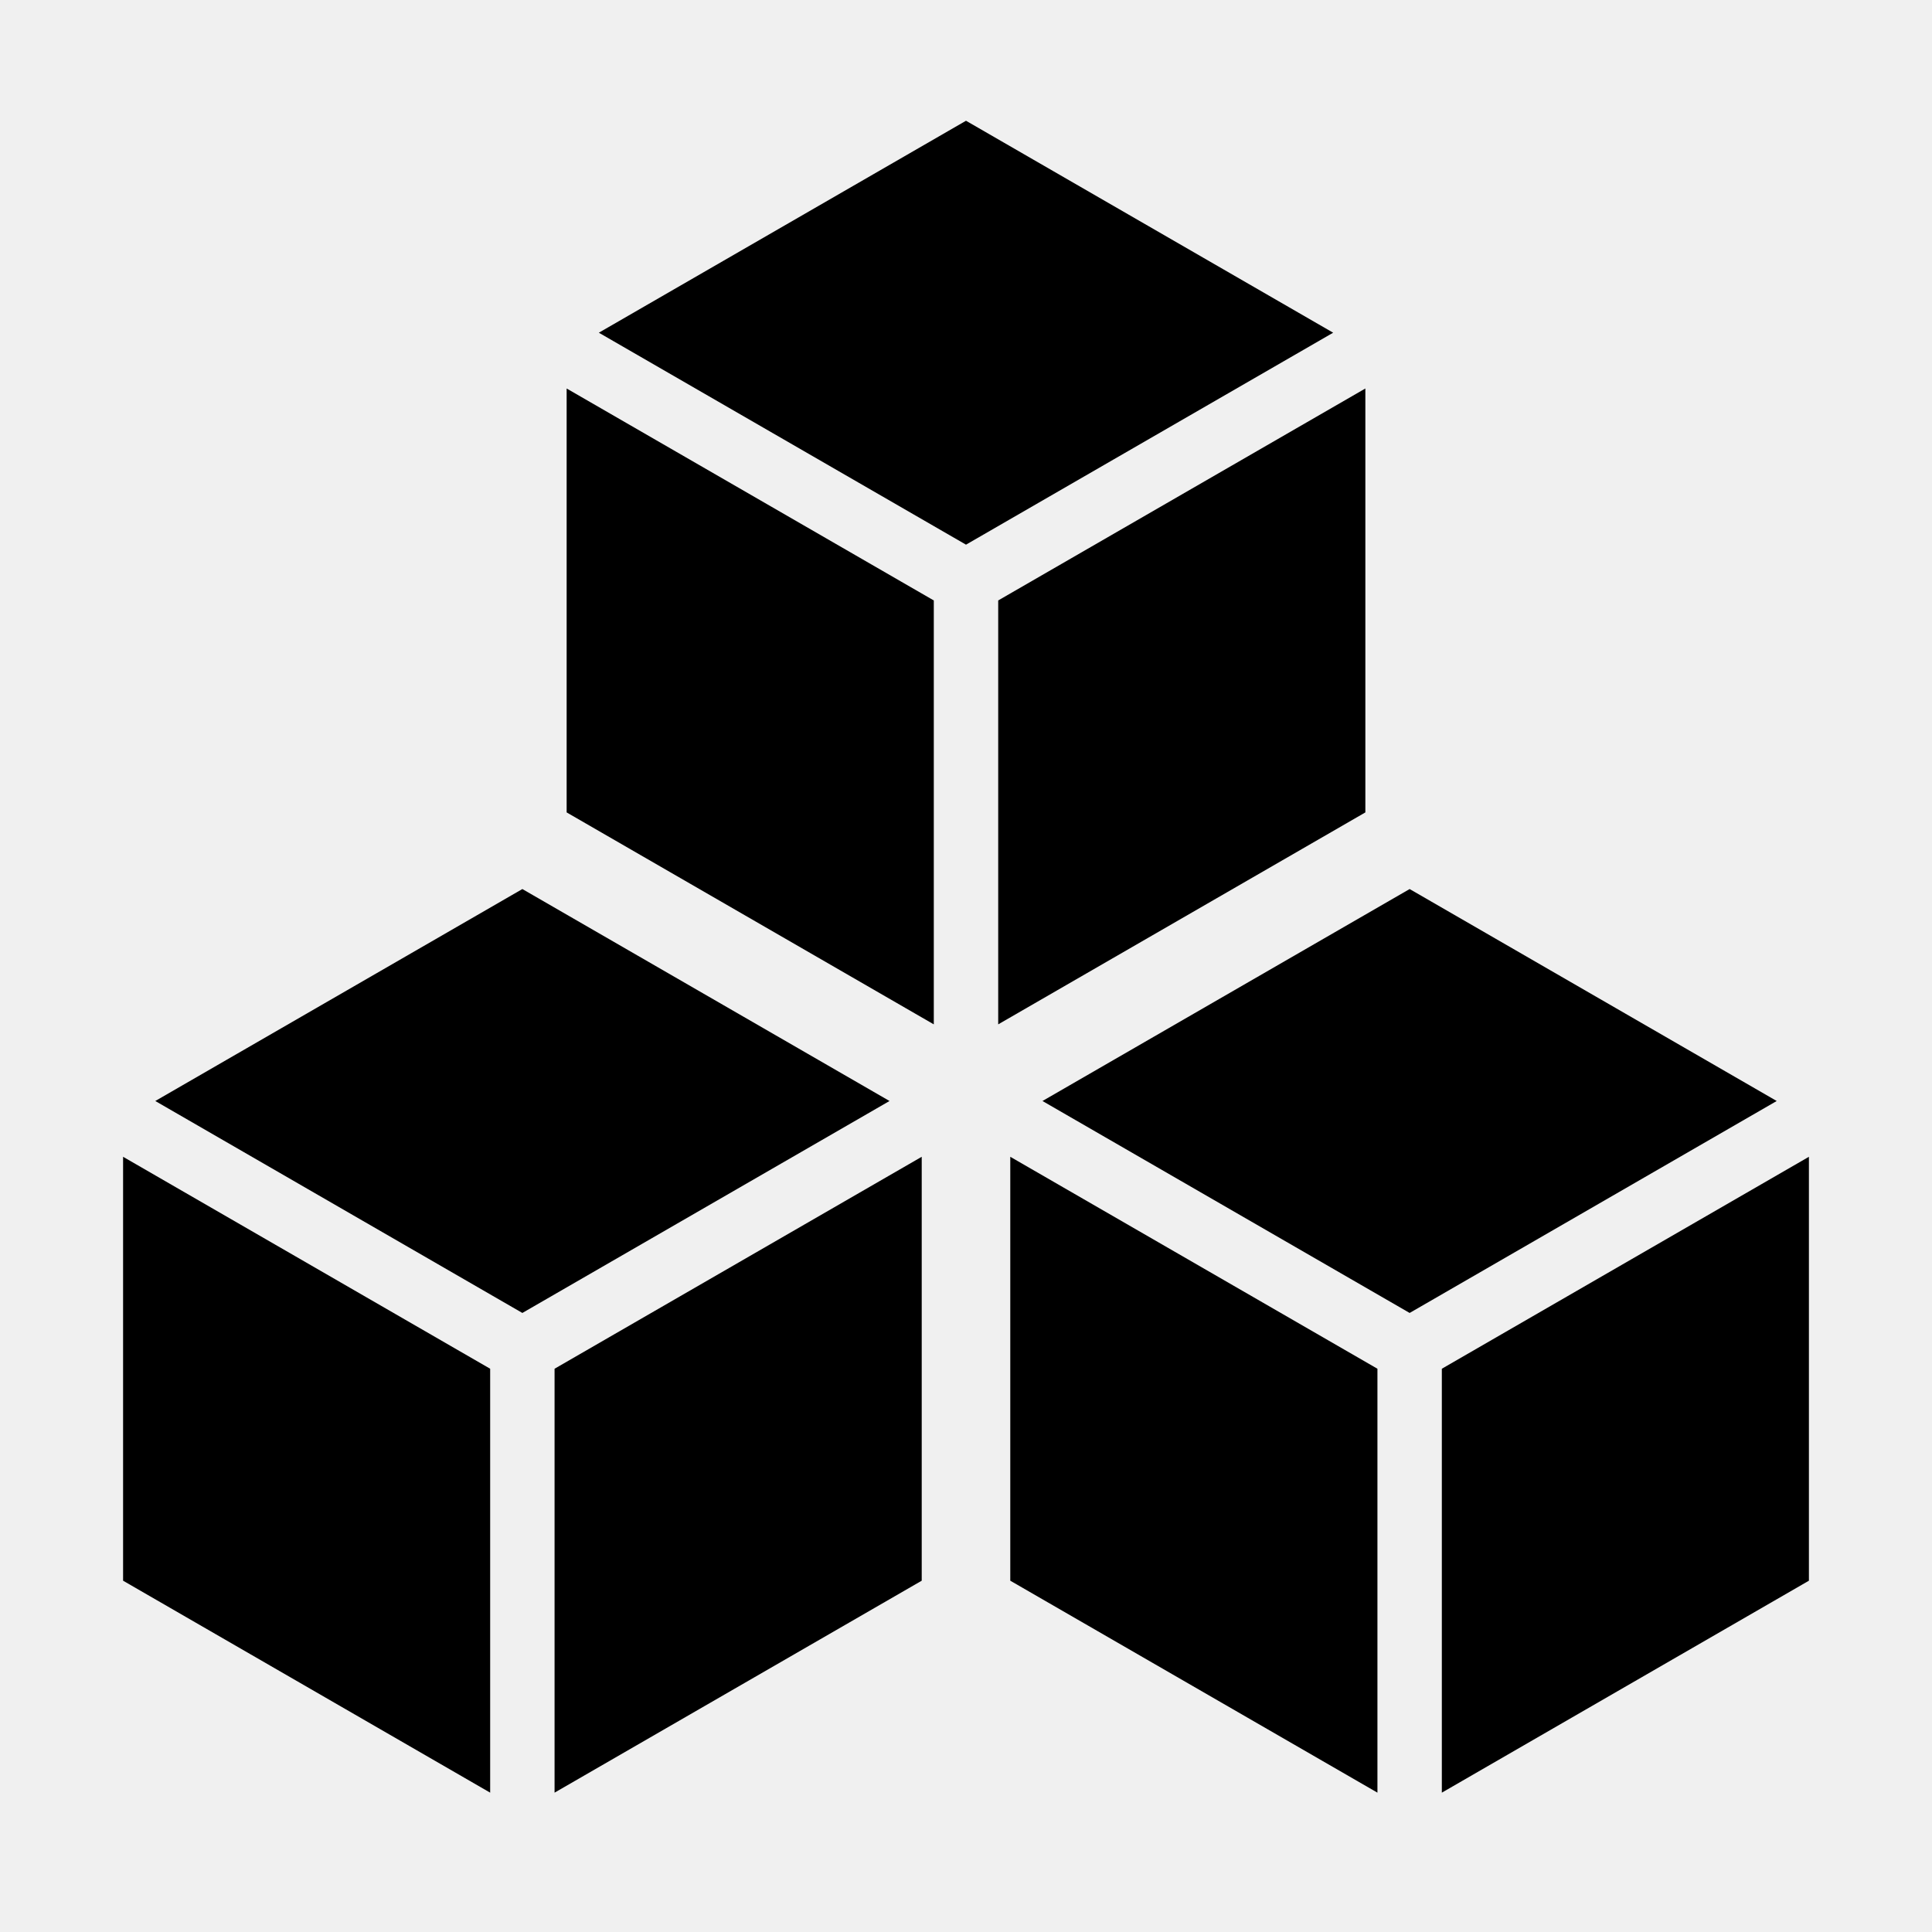
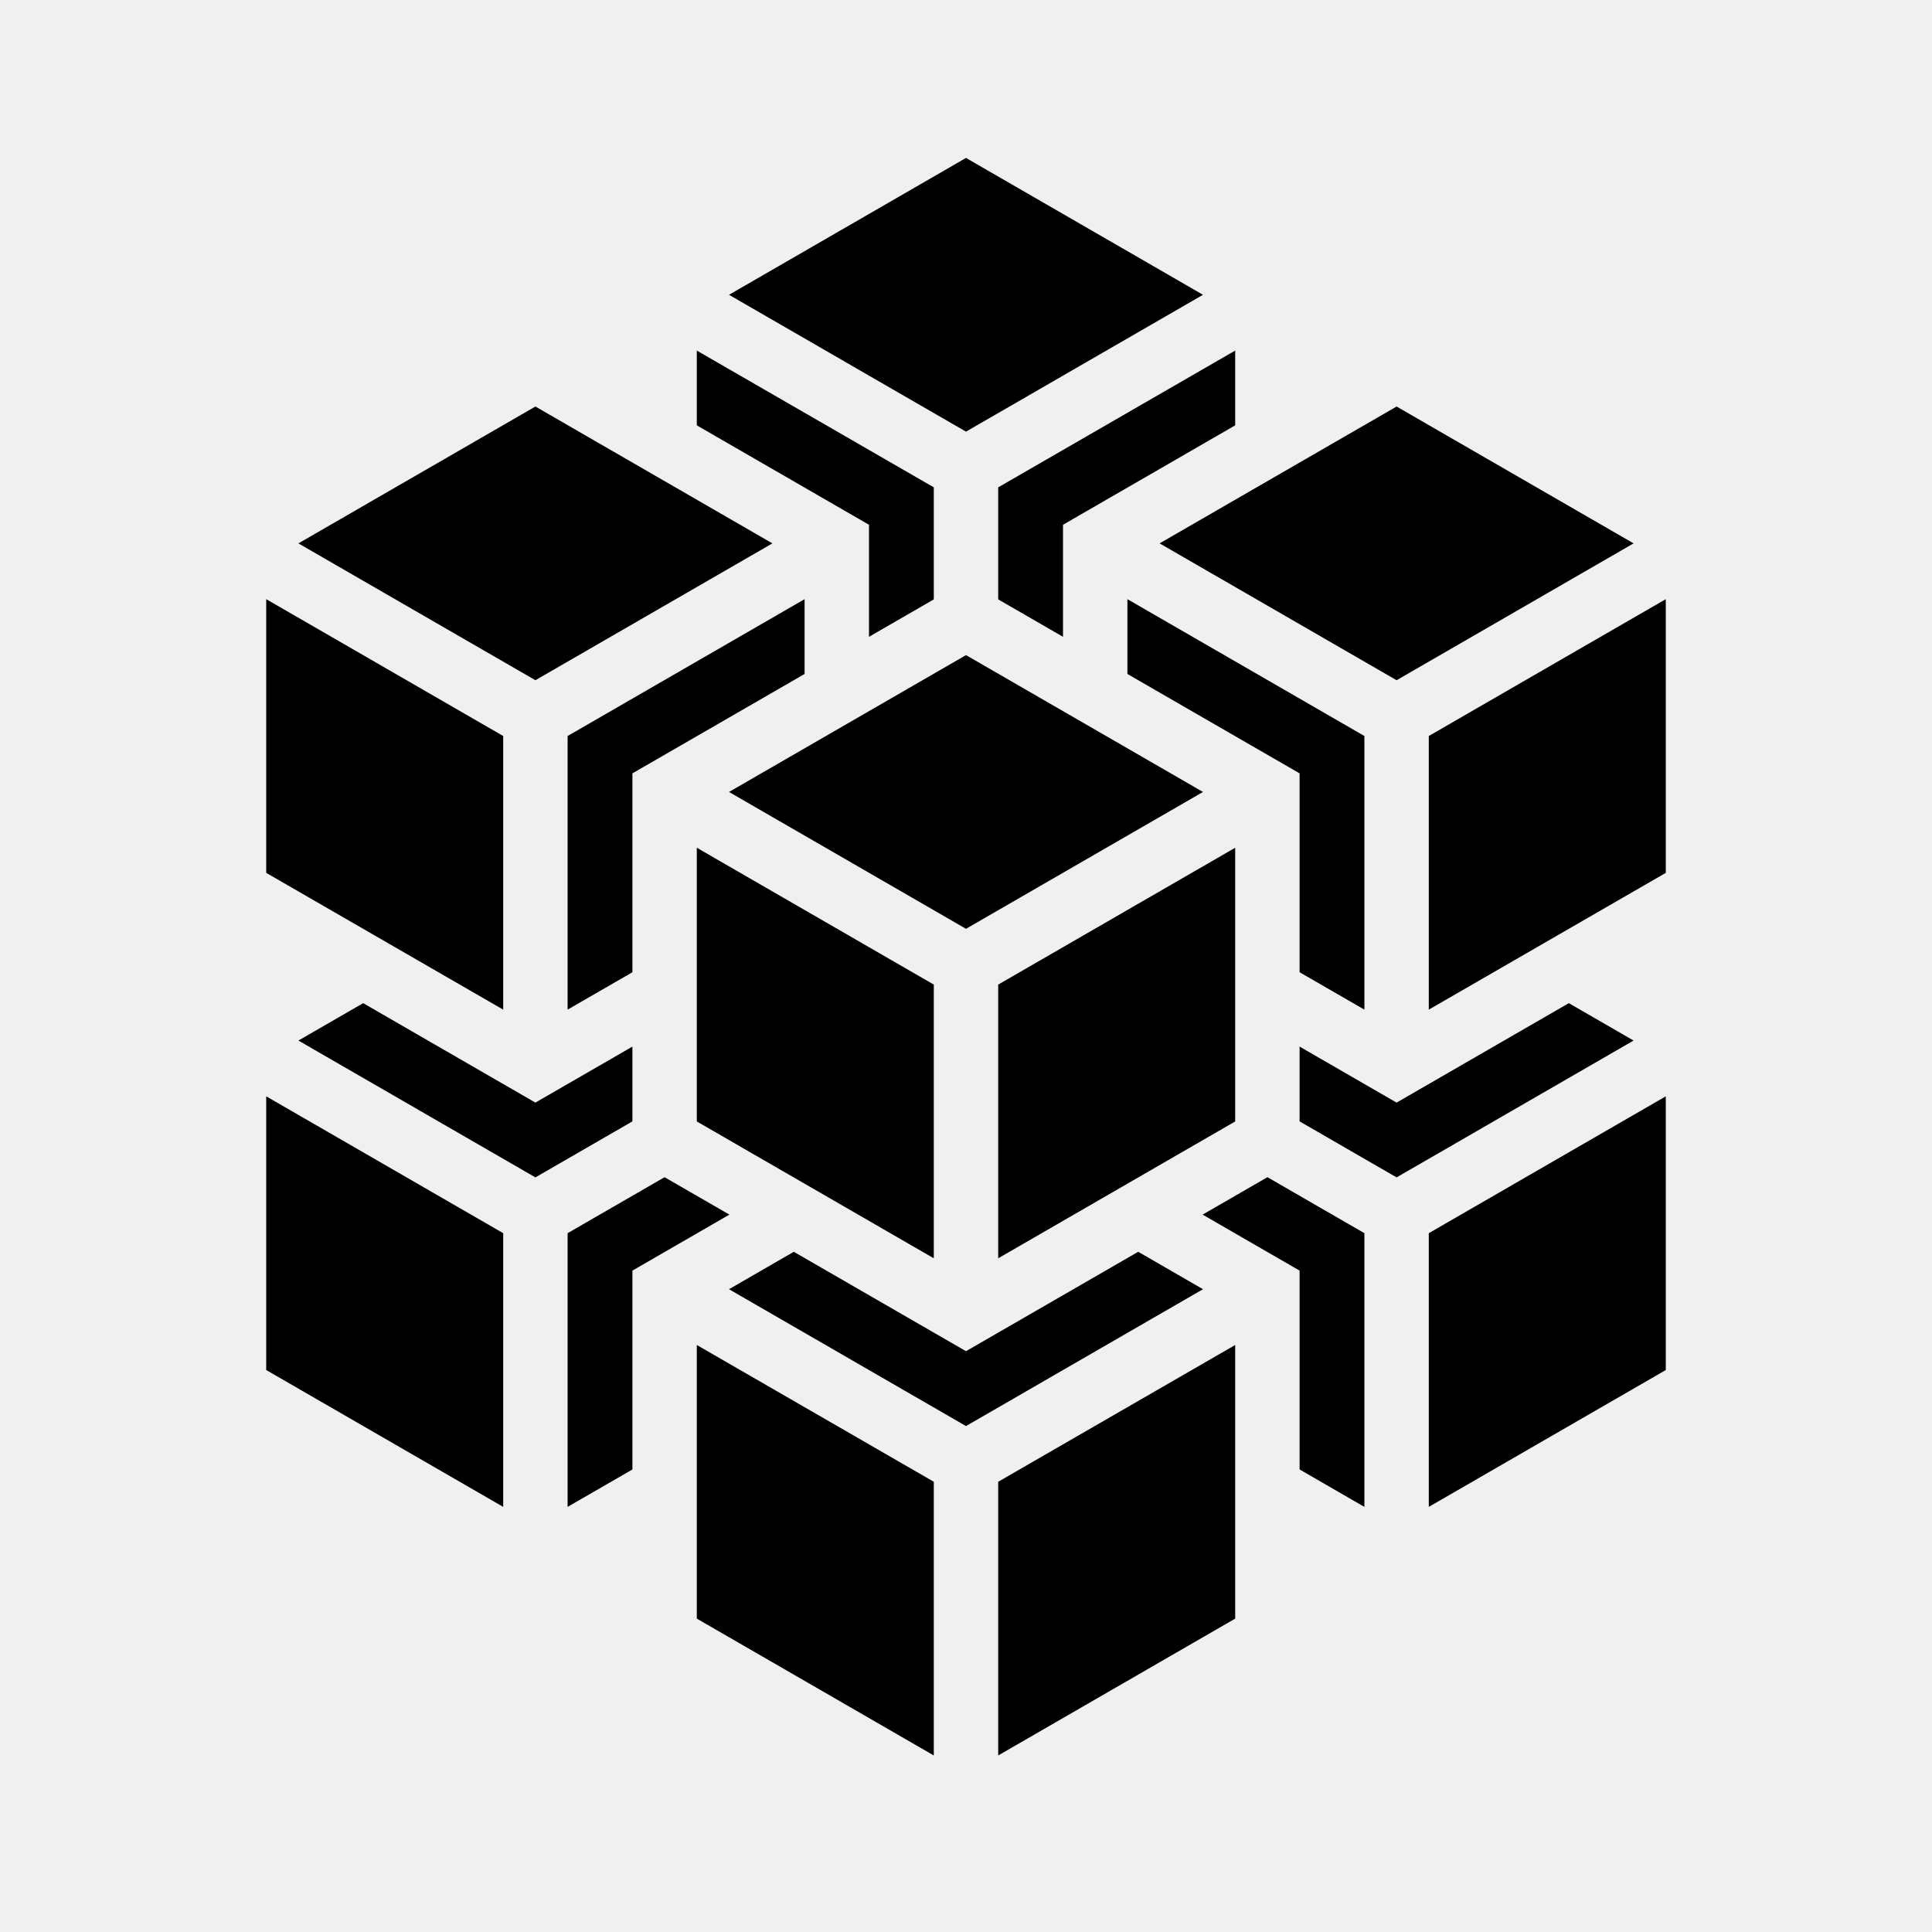
<svg xmlns="http://www.w3.org/2000/svg" viewBox="0 0 24 24" role="img" aria-label="Kollektiv">
-   <polygon points="12,1.5 16.561,4.133 12,6.766 7.439,4.133" fill="#000000" />
-   <polygon points="7.039,4.826 11.6,7.459 11.6,12.725 7.039,10.092" fill="#000000" />
-   <polygon points="12.4,7.459 16.961,4.826 16.961,10.092 12.4,12.725" fill="#000000" />
-   <polygon points="6.489,11.044 11.05,13.677 6.489,16.31 1.929,13.677" fill="#000000" />
-   <polygon points="1.529,14.37 6.089,17.003 6.089,22.269 1.529,19.636" fill="#000000" />
-   <polygon points="6.889,17.003 11.45,14.37 11.45,19.636 6.889,22.269" fill="#000000" />
-   <polygon points="17.511,11.044 22.071,13.677 17.511,16.31 12.95,13.677" fill="#000000" />
-   <polygon points="12.55,14.37 17.111,17.003 17.111,22.269 12.55,19.636" fill="#000000" />
-   <polygon points="17.911,17.003 22.471,14.37 22.471,19.636 17.911,22.269" fill="#000000" />
+   <defs>
+     <mask id="kb-0" maskUnits="userSpaceOnUse" x="0" y="0" width="24" height="24">
+       <rect width="24" height="24" fill="#fff" />
+       <polygon points="6.651,10.303 10.795,12.696 10.795,17.481 6.651,19.874 2.507,17.481 2.507,12.696" fill="#000" />
+       <polygon points="17.349,10.303 21.493,12.696 21.493,17.481 17.349,19.874 13.205,17.481 13.205,12.696" fill="#000" />
+       <polygon points="12,1.038 16.144,3.431 16.144,8.216 12,10.609 7.856,8.216 7.856,3.431" fill="#000" />
+       <polygon points="12,13.391 16.144,15.784 16.144,20.569 12,22.962 7.856,20.569 7.856,15.784" fill="#000" />
+       <polygon points="6.651,4.126 10.795,6.519 10.795,11.304 6.651,13.697 2.507,11.304 2.507,6.519" fill="#000" />
+       <polygon points="17.349,4.126 21.493,6.519 21.493,11.304 17.349,13.697 13.205,11.304 13.205,6.519" fill="#000" />
+       <polygon points="12,7.215 16.144,9.607 16.144,14.393 12,16.785 7.856,14.393 7.856,9.607" fill="#000" />
+     </mask>
+     <mask id="kb-1" maskUnits="userSpaceOnUse" x="0" y="0" width="24" height="24">
+       <rect width="24" height="24" fill="#fff" />
+       <polygon points="17.349,10.303 21.493,12.696 21.493,17.481 17.349,19.874 13.205,17.481 13.205,12.696" fill="#000" />
+       <polygon points="12,1.038 16.144,3.431 16.144,8.216 12,10.609 7.856,8.216 7.856,3.431" fill="#000" />
+       <polygon points="12,13.391 16.144,15.784 16.144,20.569 12,22.962 7.856,20.569 7.856,15.784" fill="#000" />
+       <polygon points="6.651,4.126 10.795,6.519 10.795,11.304 6.651,13.697 2.507,11.304 2.507,6.519" fill="#000" />
+       <polygon points="17.349,4.126 21.493,6.519 21.493,11.304 17.349,13.697 13.205,11.304 13.205,6.519" fill="#000" />
+       <polygon points="12,7.215 16.144,9.607 16.144,14.393 12,16.785 7.856,14.393 7.856,9.607" fill="#000" />
+     </mask>
+     <mask id="kb-2" maskUnits="userSpaceOnUse" x="0" y="0" width="24" height="24">
+       <rect width="24" height="24" fill="#fff" />
+       <polygon points="12,1.038 16.144,3.431 16.144,8.216 12,10.609 7.856,8.216 7.856,3.431" fill="#000" />
+       <polygon points="12,13.391 16.144,15.784 16.144,20.569 12,22.962 7.856,20.569 7.856,15.784" fill="#000" />
+       <polygon points="6.651,4.126 10.795,6.519 10.795,11.304 6.651,13.697 2.507,11.304 2.507,6.519" fill="#000" />
+       <polygon points="17.349,4.126 21.493,6.519 21.493,11.304 17.349,13.697 13.205,11.304 13.205,6.519" fill="#000" />
+       <polygon points="12,7.215 16.144,9.607 16.144,14.393 12,16.785 7.856,14.393 7.856,9.607" fill="#000" />
+     </mask>
+     <mask id="kb-3" maskUnits="userSpaceOnUse" x="0" y="0" width="24" height="24">
+       <rect width="24" height="24" fill="#fff" />
+       <polygon points="12,13.391 16.144,15.784 16.144,20.569 12,22.962 7.856,20.569 7.856,15.784" fill="#000" />
+       <polygon points="6.651,4.126 10.795,6.519 10.795,11.304 6.651,13.697 2.507,11.304 2.507,6.519" fill="#000" />
+       <polygon points="17.349,4.126 21.493,6.519 21.493,11.304 17.349,13.697 13.205,11.304 13.205,6.519" fill="#000" />
+       <polygon points="12,7.215 16.144,9.607 16.144,14.393 12,16.785 7.856,14.393 7.856,9.607" fill="#000" />
+     </mask>
+     <mask id="kb-4" maskUnits="userSpaceOnUse" x="0" y="0" width="24" height="24">
+       <rect width="24" height="24" fill="#fff" />
+       <polygon points="6.651,4.126 10.795,6.519 10.795,11.304 6.651,13.697 2.507,11.304 2.507,6.519" fill="#000" />
+       <polygon points="17.349,4.126 21.493,6.519 21.493,11.304 17.349,13.697 13.205,11.304 13.205,6.519" fill="#000" />
+       <polygon points="12,7.215 16.144,9.607 16.144,14.393 12,16.785 7.856,14.393 7.856,9.607" fill="#000" />
+     </mask>
+     <mask id="kb-5" maskUnits="userSpaceOnUse" x="0" y="0" width="24" height="24">
+       <rect width="24" height="24" fill="#fff" />
+       <polygon points="17.349,4.126 21.493,6.519 21.493,11.304 17.349,13.697 13.205,11.304 13.205,6.519" fill="#000" />
+       <polygon points="12,7.215 16.144,9.607 16.144,14.393 12,16.785 7.856,14.393 7.856,9.607" fill="#000" />
+     </mask>
+     <mask id="kb-6" maskUnits="userSpaceOnUse" x="0" y="0" width="24" height="24">
+       <rect width="24" height="24" fill="#fff" />
+       <polygon points="12,7.215 16.144,9.607 16.144,14.393 12,16.785 7.856,14.393 7.856,9.607" fill="#000" />
+     </mask>
+   </defs>
+   <g fill="#000000">
+     <g mask="url(#kb-0)">
+       <polygon points="12,8.138 14.944,9.838 12,11.538 9.056,9.838" />
+       <polygon points="8.656,10.531 11.6,12.231 11.6,15.631 8.656,13.931" />
+       <polygon points="12.4,12.231 15.344,10.531 15.344,13.931 12.4,15.631" />
+     </g>
+     <g mask="url(#kb-1)">
+       <polygon points="6.651,11.227 9.595,12.926 6.651,14.626 3.707,12.926" />
+       <polygon points="3.307,13.619 6.251,15.319 6.251,18.719 3.307,17.019" />
+       <polygon points="7.051,15.319 9.995,13.619 9.995,17.019 7.051,18.719" />
+     </g>
+     <g mask="url(#kb-2)">
+       <polygon points="17.349,11.227 20.293,12.926 17.349,14.626 14.405,12.926" />
+       <polygon points="14.005,13.619 16.949,15.319 16.949,18.719 14.005,17.019" />
+       <polygon points="17.749,15.319 20.693,13.619 20.693,17.019 17.749,18.719" />
+     </g>
+     <g mask="url(#kb-3)">
+       <polygon points="12,1.962 14.944,3.662 12,5.362 9.056,3.662" />
+       <polygon points="8.656,4.355 11.6,6.054 11.6,9.454 8.656,7.754" />
+       <polygon points="12.4,6.054 15.344,4.355 15.344,7.754 12.4,9.454" />
+     </g>
+     <g mask="url(#kb-4)">
+       <polygon points="12,14.315 14.944,16.015 12,17.715 9.056,16.015" />
+       <polygon points="8.656,16.708 11.6,18.407 11.6,21.807 8.656,20.107" />
+       <polygon points="12.4,18.407 15.344,16.708 15.344,20.107 12.4,21.807" />
+     </g>
+     <g mask="url(#kb-5)">
+       <polygon points="6.651,5.05 9.595,6.75 6.651,8.45 3.707,6.75" />
+       <polygon points="3.307,7.443 6.251,9.143 6.251,12.542 3.307,10.843" />
+       <polygon points="7.051,9.143 9.995,7.443 9.995,10.843 7.051,12.542" />
+     </g>
+     <g mask="url(#kb-6)">
+       <polygon points="17.349,5.05 20.293,6.75 17.349,8.45 14.405,6.75" />
+       <polygon points="14.005,7.443 16.949,9.143 16.949,12.542 14.005,10.843" />
+       <polygon points="17.749,9.143 20.693,7.443 20.693,10.843 17.749,12.542" />
+     </g>
+     <polygon points="12,8.138 14.944,9.838 12,11.538 9.056,9.838" />
+     <polygon points="8.656,10.531 11.6,12.231 11.6,15.631 8.656,13.931" />
+     <polygon points="12.4,12.231 15.344,10.531 15.344,13.931 12.4,15.631" />
+   </g>
</svg>
